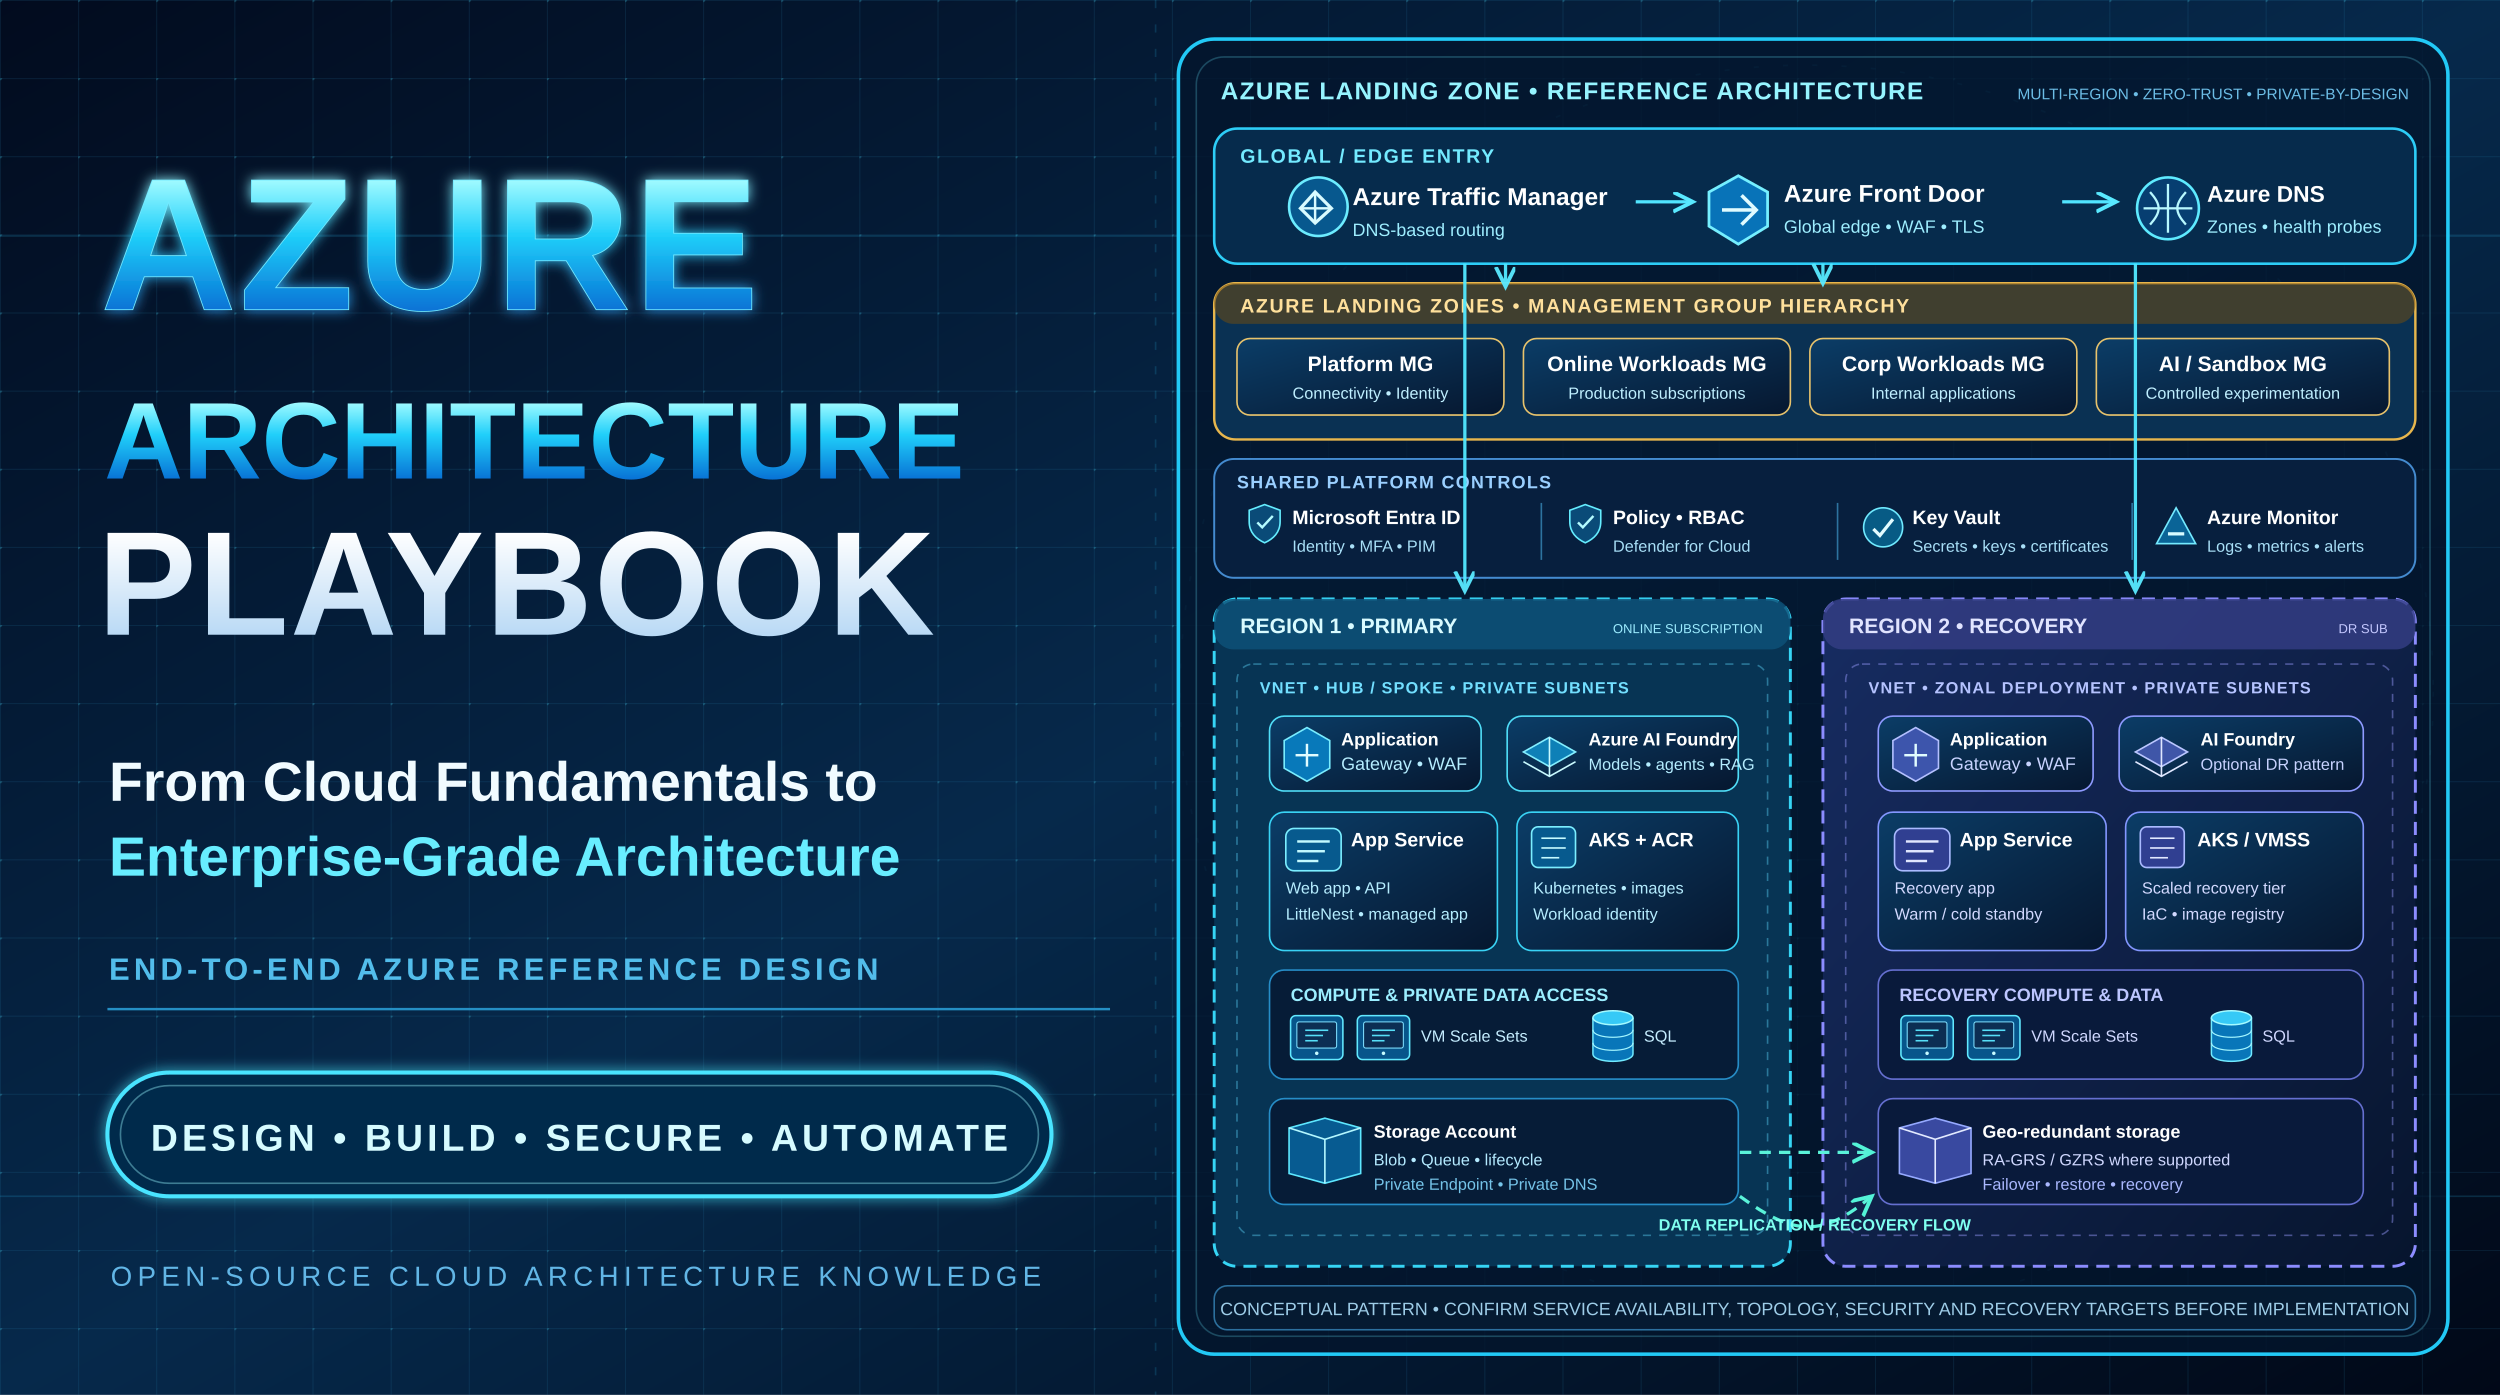
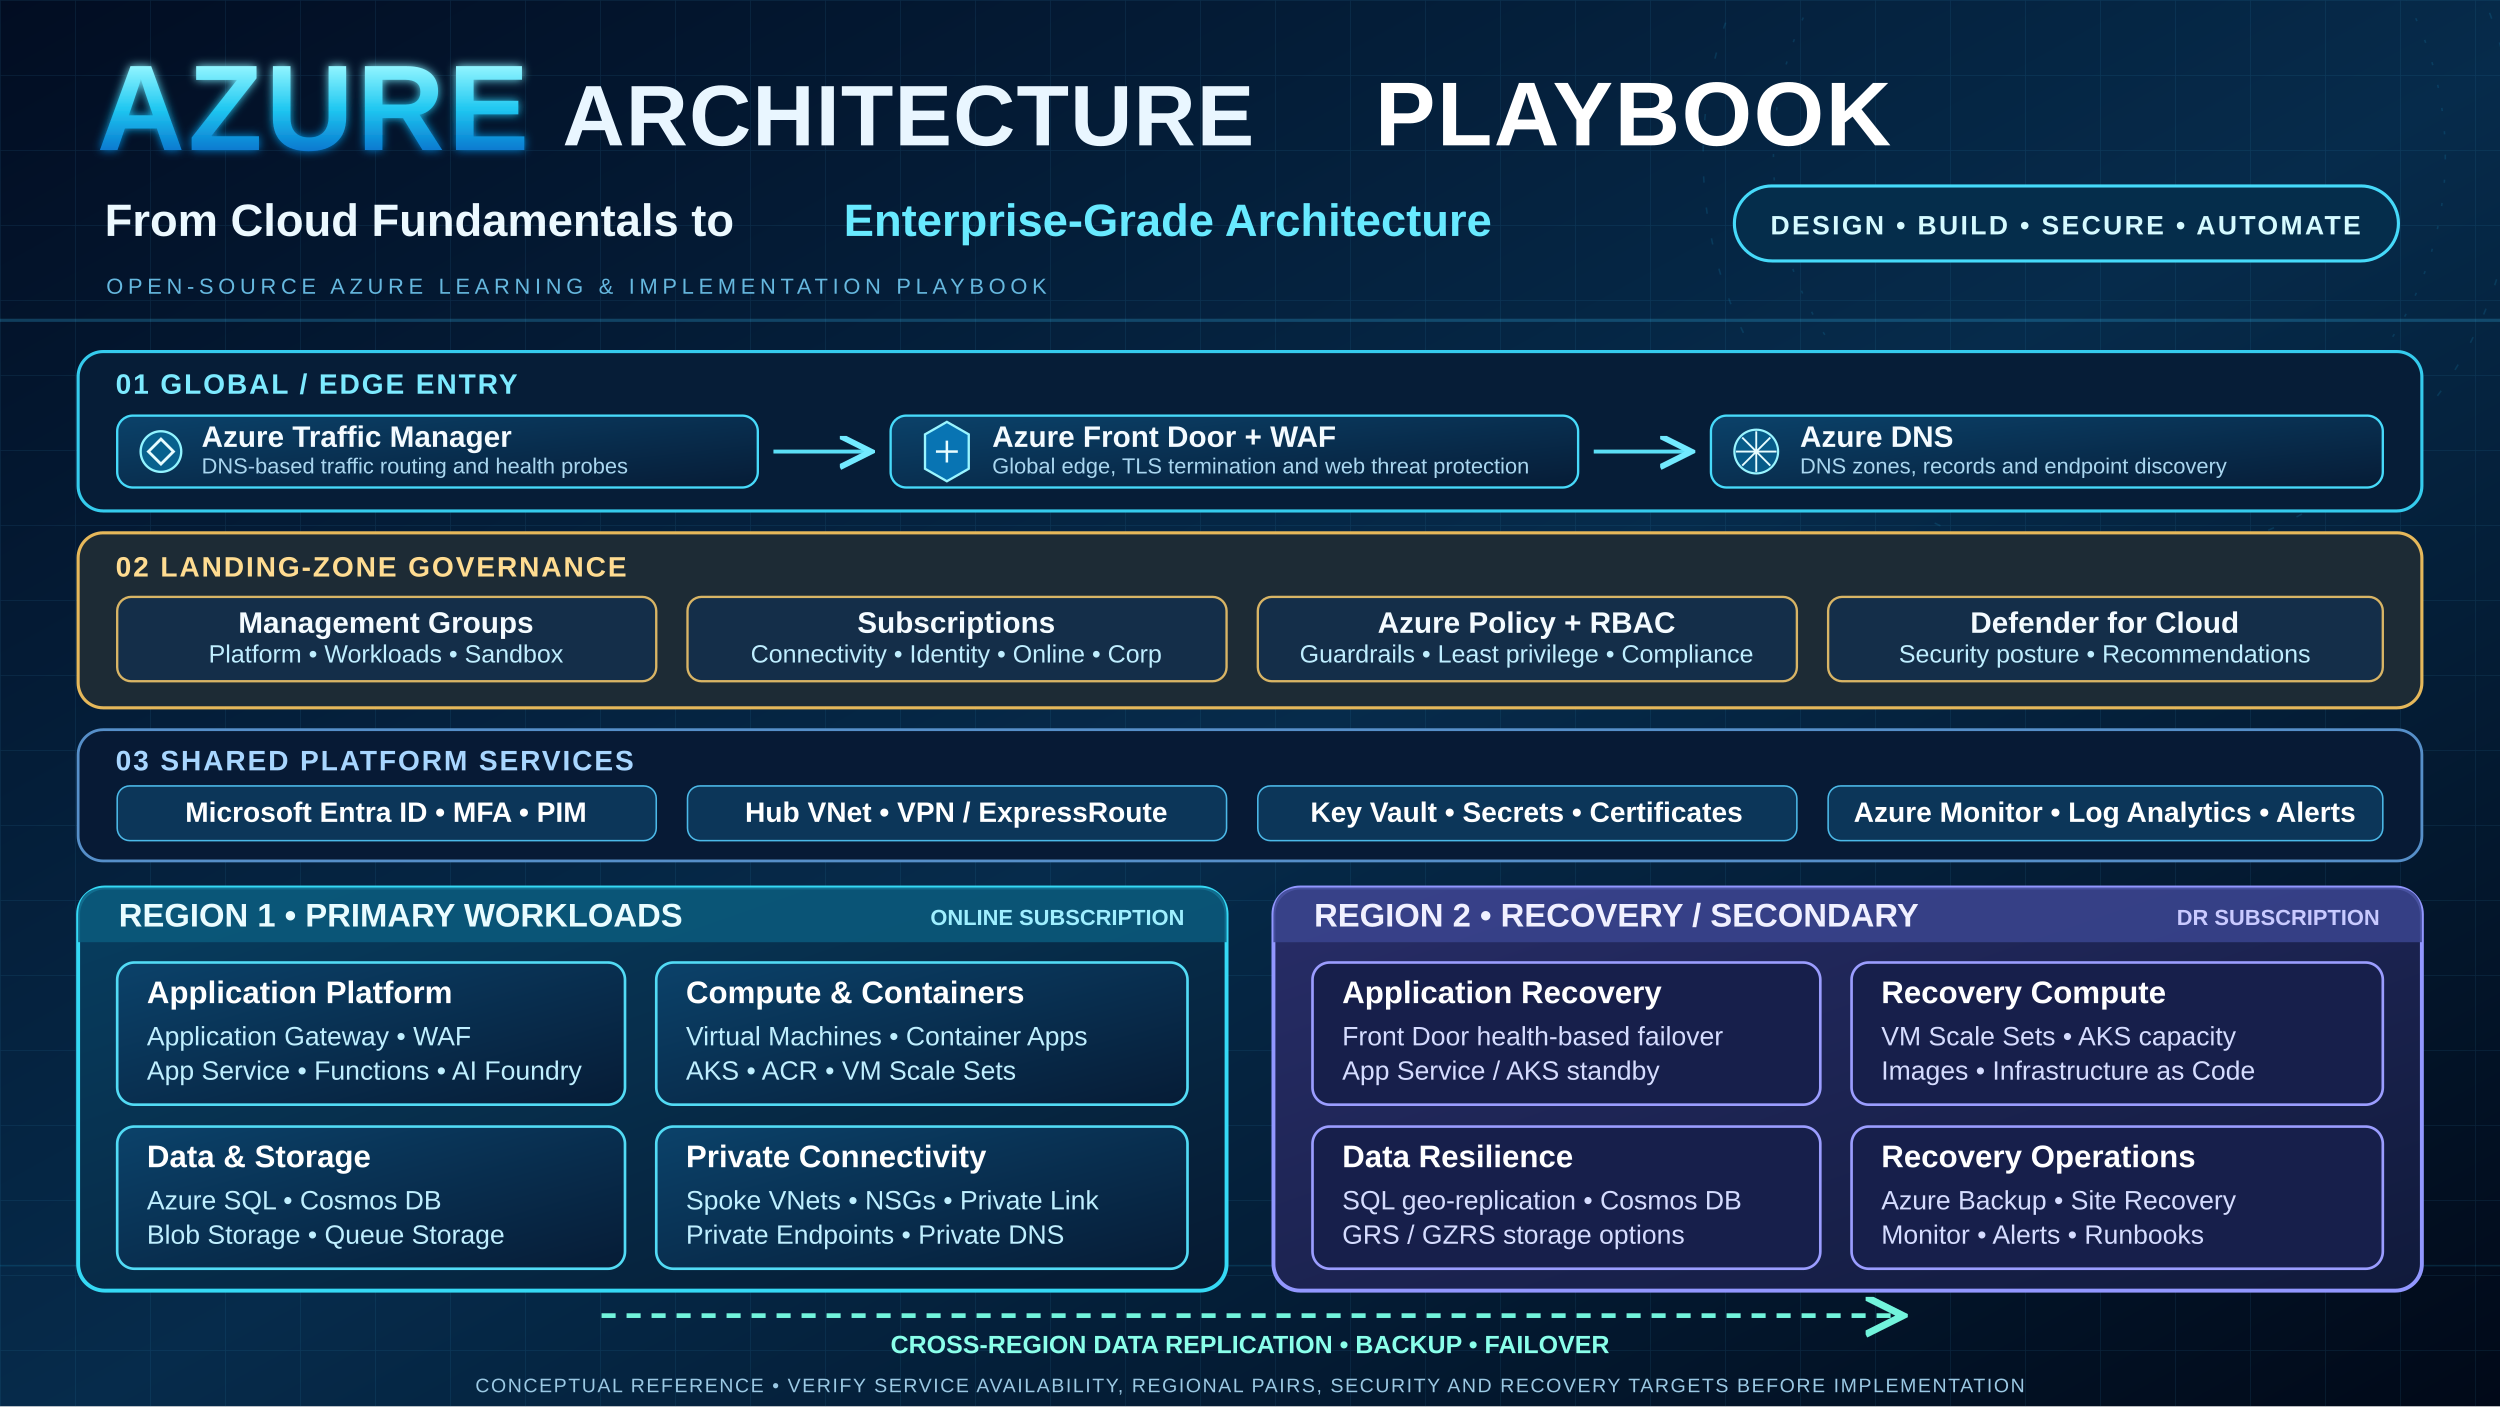
- <svg xmlns="http://www.w3.org/2000/svg" width="1536" height="857" viewBox="0 0 1536 857" role="img" aria-labelledby="title desc">
+ <svg xmlns="http://www.w3.org/2000/svg" width="1600" height="900" viewBox="0 0 1600 900" role="img" aria-labelledby="title desc">
  <defs>
    <linearGradient id="bg" x1="0" y1="0" x2="1" y2="1">
-       <stop stop-color="#020b1e" />
-       <stop offset=".5" stop-color="#06294b" />
-       <stop offset="1" stop-color="#010817" />
+       <stop offset="0" stop-color="#020d22" />
+       <stop offset=".52" stop-color="#062b4b" />
+       <stop offset="1" stop-color="#010918" />
    </linearGradient>
-     <linearGradient id="cyan" x1="0" y1="0" x2="0" y2="1">
-       <stop stop-color="#9ffaff" />
-       <stop offset=".42" stop-color="#20cffa" />
-       <stop offset="1" stop-color="#0872d5" />
+     <linearGradient id="blue" x1="0" y1="0" x2="0" y2="1">
+       <stop offset="0" stop-color="#91f5ff" />
+       <stop offset=".5" stop-color="#21c8f1" />
+       <stop offset="1" stop-color="#0878cf" />
    </linearGradient>
-     <linearGradient id="white" x1="0" y1="0" x2="0" y2="1">
-       <stop stop-color="#fff" />
-       <stop offset="1" stop-color="#b9d9f5" />
+     <linearGradient id="card" x1="0" y1="0" x2="1" y2="1">
+       <stop offset="0" stop-color="#0b426a" />
+       <stop offset="1" stop-color="#061c36" />
    </linearGradient>
-     <linearGradient id="panel" x1="0" y1="0" x2="1" y2="1">
-       <stop stop-color="#0b3d67" />
-       <stop offset="1" stop-color="#06172f" />
+     <linearGradient id="primary" x1="0" y1="0" x2="1" y2="1">
+       <stop offset="0" stop-color="#073e60" />
+       <stop offset="1" stop-color="#061a32" />
    </linearGradient>
-     <linearGradient id="region2" x1="0" y1="0" x2="1" y2="1">
-       <stop stop-color="#172c62" />
-       <stop offset="1" stop-color="#07152e" />
+     <linearGradient id="recovery" x1="0" y1="0" x2="1" y2="1">
+       <stop offset="0" stop-color="#282d68" />
+       <stop offset="1" stop-color="#101a3b" />
    </linearGradient>
-     <filter id="glow" x="-40%" y="-40%" width="180%" height="180%">
-       <feGaussianBlur stdDeviation="4" result="b" />
+     <pattern id="grid" width="48" height="48" patternUnits="userSpaceOnUse">
+       <path d="M48 0H0V48" fill="none" stroke="#3b9ac7" stroke-opacity=".14" stroke-width="1" />
+     </pattern>
+     <filter id="softGlow" x="-20%" y="-20%" width="140%" height="140%">
+       <feGaussianBlur stdDeviation="3" result="blur" />
      <feMerge>
-         <feMergeNode in="b" />
+         <feMergeNode in="blur" />
        <feMergeNode in="SourceGraphic" />
      </feMerge>
    </filter>
-     <pattern id="grid" width="48" height="48" patternUnits="userSpaceOnUse">
-       <path d="M48 0H0V48" fill="none" stroke="#2d91c5" stroke-opacity=".16" />
-       <circle r="1.4" fill="#50dff8" fill-opacity=".22" />
-     </pattern>
-     <marker id="arr" markerWidth="8" markerHeight="8" refX="6" refY="3" orient="auto">
-       <path d="M0 0L6 3L0 6" fill="none" stroke="#59e9ff" stroke-width="1.2" />
+     <marker id="arrowCyan" markerWidth="9" markerHeight="9" refX="7" refY="4" orient="auto">
+       <path d="M0 0L8 4L0 8" fill="none" stroke="#72eaff" stroke-width="1.5" />
    </marker>
-     <marker id="arr2" markerWidth="8" markerHeight="8" refX="6" refY="3" orient="auto">
-       <path d="M0 0L6 3L0 6" fill="none" stroke="#53f3d7" stroke-width="1.2" />
+     <marker id="arrowMint" markerWidth="9" markerHeight="9" refX="7" refY="4" orient="auto">
+       <path d="M0 0L8 4L0 8" fill="none" stroke="#72f4dc" stroke-width="1.5" />
    </marker>
-     <symbol id="db" viewBox="0 0 52 58">
-       <path d="M6 10V46C6 56 46 56 46 46V10" fill="#0876b9" stroke="#70eaff" stroke-width="1.5" />
-       <path d="M6 22C6 32 46 32 46 22M6 35C6 45 46 45 46 35" fill="none" stroke="#a2f5ff" stroke-width="1.2" />
-       <ellipse cx="26" cy="10" rx="20" ry="7" fill="#36c9f6" stroke="#a4faff" stroke-width="1.5" />
-     </symbol>
-     <symbol id="vm" viewBox="0 0 56 48">
-       <rect x="3" y="3" width="50" height="42" rx="5" fill="#07558b" stroke="#62e9ff" stroke-width="1.5" />
-       <rect x="9" y="9" width="38" height="25" rx="2" fill="#0c2e53" stroke="#7edfff" />
-       <path d="M17 17H39M17 22H34M17 27H29" stroke="#56dff8" stroke-width="1.5" />
-       <circle cx="28" cy="39" r="1.7" fill="#c5fbff" />
-     </symbol>
-     <symbol id="shield" viewBox="0 0 48 52">
-       <path d="M24 3L43 10V24C43 37 35 45 24 50C13 45 5 37 5 24V10Z" fill="#0a4b78" stroke="#65edff" stroke-width="2" />
-       <path d="M15 25L21 31L34 17" fill="none" stroke="#b4fbff" stroke-width="3" />
-     </symbol>
+     <style>
+     text{font-family:Arial,Helvetica,sans-serif}
+     .section{font-size:18px;font-weight:800;letter-spacing:1.2px}
+     .tileTitle{font-size:19px;font-weight:700;fill:#f4fbff}
+     .tileSub{font-size:16px;fill:#bfeeff}
+     .small{font-size:14px;fill:#a9d6ef}
+     .flow{fill:none;stroke:#5bdef5;stroke-width:2.5;marker-end:url(#arrowCyan)}
+   </style>
  </defs>
-   <rect width="1536" height="857" fill="url(#bg)" />
-   <rect width="1536" height="857" fill="url(#grid)" />
-   <g fill="none" stroke="#27b9e9" opacity=".18">
-     <path d="M0 145H1536M0 735H1536" />
-     <circle cx="1110" cy="425" r="385" stroke-dasharray="3 15" />
-     <circle cx="1110" cy="425" r="330" stroke-dasharray="2 19" />
-     <path d="M710 0V857" stroke-dasharray="5 10" />
+   <rect width="1600" height="900" fill="url(#bg)" />
+   <rect width="1600" height="900" fill="url(#grid)" />
+   <path d="M0 205H1600" stroke="#39b7e8" stroke-opacity=".26" stroke-width="2" />
+   <g opacity=".16" fill="none" stroke="#1ca9df">
+     <circle cx="1350" cy="100" r="260" stroke-dasharray="4 16" />
+     <circle cx="1350" cy="100" r="215" stroke-dasharray="2 13" />
+     <path d="M0 810H1600" />
  </g>
-   <g font-family="Arial,Helvetica,sans-serif">
-     <text x="62" y="190" font-size="115" font-weight="900" letter-spacing="2" fill="url(#cyan)" stroke="#72eaff" stroke-width="1" paint-order="stroke" filter="url(#glow)">AZURE</text>
-     <text x="64" y="294" font-size="67" font-weight="900" fill="url(#cyan)">ARCHITECTURE</text>
-     <text x="60" y="390" font-size="91" font-weight="900" letter-spacing="1" fill="url(#white)">PLAYBOOK</text>
-     <path d="M65 420H685" stroke="#2ad9ff" stroke-width="3" filter="url(#glow)" />
-     <text x="67" y="492" font-size="34" font-weight="700" fill="#f1fbff">From Cloud Fundamentals to</text>
-     <text x="67" y="538" font-size="34" font-weight="700" fill="#68edff">Enterprise-Grade Architecture</text>
-     <text x="67" y="602" font-size="19" font-weight="700" letter-spacing="2.6" fill="#52bdeb">END-TO-END AZURE REFERENCE DESIGN</text>
-     <path d="M66 620H682" stroke="#258fc4" stroke-width="1.5" />
-     <rect x="66" y="659" width="580" height="76" rx="38" fill="#062b4b" stroke="#48e4ff" stroke-width="2.5" filter="url(#glow)" />
-     <rect x="74" y="667" width="564" height="60" rx="30" fill="none" stroke="#9af8ff" stroke-opacity=".4" />
-     <text x="356" y="707" text-anchor="middle" font-size="23" font-weight="800" letter-spacing="2.5" fill="#d6fbff">DESIGN  •  BUILD  •  SECURE  •  AUTOMATE</text>
-     <text x="68" y="790" font-size="17" letter-spacing="3.3" fill="#62b6e6">OPEN-SOURCE CLOUD ARCHITECTURE KNOWLEDGE</text>
+   <g>
+     <text x="62" y="96" font-size="78" font-weight="900" letter-spacing="2" fill="url(#blue)" filter="url(#softGlow)">AZURE</text>
+     <text x="360" y="93" font-size="55" font-weight="900" letter-spacing=".8" fill="#e9f6ff">ARCHITECTURE</text>
+     <text x="880" y="93" font-size="58" font-weight="900" letter-spacing="1" fill="#ffffff">PLAYBOOK</text>
+     <text x="67" y="151" font-size="29" font-weight="700" fill="#ecf9ff">From Cloud Fundamentals to</text>
+     <text x="540" y="151" font-size="29" font-weight="700" fill="#68eaff">Enterprise-Grade Architecture</text>
+     <rect x="1110" y="119" width="425" height="48" rx="24" fill="#052d4b" stroke="#46dafa" stroke-width="2" />
+     <text x="1322" y="150" text-anchor="middle" font-size="17" font-weight="800" letter-spacing="1.5" fill="#d5faff">DESIGN  •  BUILD  •  SECURE  •  AUTOMATE</text>
+     <text x="68" y="188" font-size="14" letter-spacing="3" fill="#66b8df">OPEN-SOURCE AZURE LEARNING &amp; IMPLEMENTATION PLAYBOOK</text>
  </g>
-   <g font-family="Arial,Helvetica,sans-serif">
-     <rect x="724" y="24" width="780" height="808" rx="22" fill="#03152c" fill-opacity=".78" stroke="#22c9f6" stroke-width="2.2" />
-     <rect x="735" y="35" width="758" height="786" rx="17" fill="none" stroke="#68eaff" stroke-opacity=".24" />
-     <text x="750" y="61" font-size="15" font-weight="800" letter-spacing=".8" fill="#96f4ff">AZURE LANDING ZONE • REFERENCE ARCHITECTURE</text>
-     <text x="1480" y="61" text-anchor="end" font-size="9.5" fill="#6cbde6">MULTI-REGION • ZERO-TRUST • PRIVATE-BY-DESIGN</text>
-     <rect x="746" y="79" width="738" height="83" rx="14" fill="#062b4c" stroke="#2dcdf7" stroke-width="1.6" />
-     <text x="762" y="100" font-size="12" font-weight="800" letter-spacing="1" fill="#73eaff">GLOBAL / EDGE ENTRY</text>
-     <g transform="translate(785 108)">
-       <circle cx="25" cy="19" r="18" fill="#07588e" stroke="#6cecff" stroke-width="1.6" />
-       <path d="M14 20L23 10L33 20L23 29Z" fill="none" stroke="#d8fbff" stroke-width="2" />
-       <path d="M23 10V29M14 20H33" stroke="#d8fbff" stroke-width="1.5" />
-     </g>
-     <text x="831" y="126" font-size="15" font-weight="700" fill="#fff">Azure Traffic Manager</text>
-     <text x="831" y="145" font-size="11" fill="#9eeeff">DNS-based routing</text>
-     <path d="M1005 124H1040" stroke="#51e5ff" stroke-width="2" marker-end="url(#arr)" />
-     <g transform="translate(1050 105)">
-       <path d="M18 3L36 13V34L18 45L0 34V13Z" fill="#0873b8" stroke="#75efff" stroke-width="1.7" />
-       <path d="M8 24H28M20 15L29 24L20 33" fill="none" stroke="#e0fbff" stroke-width="2.2" />
-     </g>
-     <text x="1096" y="124" font-size="15" font-weight="700" fill="#fff">Azure Front Door</text>
-     <text x="1096" y="143" font-size="11" fill="#9eeeff">Global edge • WAF • TLS</text>
-     <path d="M1267 124H1300" stroke="#51e5ff" stroke-width="2" marker-end="url(#arr)" />
-     <g transform="translate(1310 108)">
-       <circle cx="22" cy="20" r="19" fill="#073e71" stroke="#5eeaff" stroke-width="1.6" />
-       <path d="M22 5V35M7 20H37M11 10C18 18 18 22 11 30M33 10C26 18 26 22 33 30" fill="none" stroke="#b8f8ff" stroke-width="1.4" />
-     </g>
-     <text x="1356" y="124" font-size="14" font-weight="700" fill="#fff">Azure DNS</text>
-     <text x="1356" y="143" font-size="11" fill="#9eeeff">Zones • health probes</text>
-     <rect x="746" y="174" width="738" height="96" rx="13" fill="#0a3153" stroke="#e7b64d" stroke-width="1.5" />
-     <rect x="746" y="174" width="738" height="25" rx="12" fill="#6b4b12" opacity=".55" />
-     <text x="762" y="192" font-size="12" font-weight="800" letter-spacing="1" fill="#ffe09b">AZURE LANDING ZONES • MANAGEMENT GROUP HIERARCHY</text>
-     <g>
-       <rect x="760" y="208" width="164" height="47" rx="8" fill="url(#panel)" stroke="#e8c36c" />
-       <text x="842" y="228" text-anchor="middle" font-size="13" font-weight="700" fill="#fff">Platform MG</text>
-       <text x="842" y="245" text-anchor="middle" font-size="10" fill="#bfefff">Connectivity • Identity</text>
-       <rect x="936" y="208" width="164" height="47" rx="8" fill="url(#panel)" stroke="#e8c36c" />
-       <text x="1018" y="228" text-anchor="middle" font-size="13" font-weight="700" fill="#fff">Online Workloads MG</text>
-       <text x="1018" y="245" text-anchor="middle" font-size="10" fill="#bfefff">Production subscriptions</text>
-       <rect x="1112" y="208" width="164" height="47" rx="8" fill="url(#panel)" stroke="#e8c36c" />
-       <text x="1194" y="228" text-anchor="middle" font-size="13" font-weight="700" fill="#fff">Corp Workloads MG</text>
-       <text x="1194" y="245" text-anchor="middle" font-size="10" fill="#bfefff">Internal applications</text>
-       <rect x="1288" y="208" width="180" height="47" rx="8" fill="url(#panel)" stroke="#e8c36c" />
-       <text x="1378" y="228" text-anchor="middle" font-size="13" font-weight="700" fill="#fff">AI / Sandbox MG</text>
-       <text x="1378" y="245" text-anchor="middle" font-size="10" fill="#bfefff">Controlled experimentation</text>
-     </g>
-     <rect x="746" y="282" width="738" height="73" rx="12" fill="#071f3e" stroke="#448bd0" stroke-width="1.2" />
-     <text x="760" y="300" font-size="11" font-weight="800" letter-spacing=".8" fill="#9acfff">SHARED PLATFORM CONTROLS</text>
-     <use href="#shield" x="765" y="307" width="24" height="29" />
-     <text x="794" y="322" font-size="12" font-weight="700" fill="#fff">Microsoft Entra ID</text>
-     <text x="794" y="339" font-size="10" fill="#a8dff7">Identity • MFA • PIM</text>
-     <path d="M947 309V344M1129 309V344M1310 309V344" stroke="#2d739f" />
-     <g transform="translate(962 307)">
-       <use href="#shield" width="24" height="29" />
-     </g>
-     <text x="991" y="322" font-size="12" font-weight="700" fill="#fff">Policy • RBAC</text>
-     <text x="991" y="339" font-size="10" fill="#a8dff7">Defender for Cloud</text>
-     <g transform="translate(1144 311)">
-       <circle cx="13" cy="13" r="12" fill="#075b85" stroke="#70eaff" />
-       <path d="M7 14L11 18L19 8" fill="none" stroke="#e2fcff" stroke-width="2" />
-     </g>
-     <text x="1175" y="322" font-size="12" font-weight="700" fill="#fff">Key Vault</text>
-     <text x="1175" y="339" font-size="10" fill="#a8dff7">Secrets • keys • certificates</text>
-     <g transform="translate(1325 312)">
-       <path d="M0 22L12 0L24 22Z" fill="#0a6497" stroke="#74eaff" />
-       <path d="M7 16H17" stroke="#d7fbff" stroke-width="2" />
-     </g>
-     <text x="1356" y="322" font-size="12" font-weight="700" fill="#fff">Azure Monitor</text>
-     <text x="1356" y="339" font-size="10" fill="#a8dff7">Logs • metrics • alerts</text>
-     <rect x="746" y="368" width="354" height="410" rx="14" fill="#073454" stroke="#36d5f5" stroke-width="1.8" stroke-dasharray="8 5" />
-     <rect x="746" y="368" width="354" height="31" rx="12" fill="#0d5279" opacity=".82" />
-     <text x="762" y="389" font-size="13" font-weight="800" fill="#d9fbff">REGION 1 • PRIMARY</text>
-     <text x="1083" y="389" text-anchor="end" font-size="8" fill="#9cecff">ONLINE SUBSCRIPTION</text>
-     <rect x="760" y="408" width="326" height="351" rx="10" fill="none" stroke="#55c9ef" stroke-opacity=".45" stroke-dasharray="5 5" />
-     <text x="774" y="426" font-size="10" font-weight="700" letter-spacing=".7" fill="#72dfff">VNET • HUB / SPOKE • PRIVATE SUBNETS</text>
-     <rect x="780" y="440" width="130" height="46" rx="9" fill="url(#panel)" stroke="#50def8" />
-     <g transform="translate(789 447)">
-       <path d="M14 0L28 8V25L14 33L0 25V8Z" fill="#0879ba" stroke="#79edff" />
-       <path d="M7 17H21M14 10V24" stroke="#e1fcff" stroke-width="1.5" />
-     </g>
-     <text x="824" y="458" font-size="11" font-weight="700" fill="#fff">Application</text>
-     <text x="824" y="473" font-size="11" fill="#b5edff">Gateway • WAF</text>
-     <rect x="926" y="440" width="142" height="46" rx="9" fill="url(#panel)" stroke="#50def8" />
-     <g transform="translate(936 450)">
-       <path d="M0 12L16 3L32 12L16 21Z" fill="#0e80b7" stroke="#83eeff" />
-       <path d="M0 18L16 27L32 18M16 3V27" fill="none" stroke="#c9faff" />
-     </g>
-     <text x="976" y="458" font-size="11" font-weight="700" fill="#fff">Azure AI Foundry</text>
-     <text x="976" y="473" font-size="10" fill="#b5edff">Models • agents • RAG</text>
-     <rect x="780" y="499" width="140" height="85" rx="9" fill="url(#panel)" stroke="#39d3f5" />
-     <g transform="translate(790 509)">
-       <rect width="34" height="26" rx="5" fill="#075a8e" stroke="#7beeff" />
-       <path d="M7 8H27M7 14H24M7 20H20" stroke="#c4faff" stroke-width="1.5" />
-     </g>
-     <text x="830" y="520" font-size="12" font-weight="700" fill="#fff">App Service</text>
-     <text x="790" y="549" font-size="10" fill="#b5edff">Web app • API</text>
-     <text x="790" y="565" font-size="10" fill="#b5edff">LittleNest • managed app</text>
-     <rect x="932" y="499" width="136" height="85" rx="9" fill="url(#panel)" stroke="#39d3f5" />
-     <g transform="translate(941 508)">
-       <rect width="27" height="25" rx="4" fill="#075a8e" stroke="#7beeff" />
-       <path d="M6 7H21M6 13H21M6 19H17" stroke="#c4faff" />
-     </g>
-     <text x="976" y="520" font-size="12" font-weight="700" fill="#fff">AKS + ACR</text>
-     <text x="942" y="549" font-size="10" fill="#b5edff">Kubernetes • images</text>
-     <text x="942" y="565" font-size="10" fill="#b5edff">Workload identity</text>
-     <rect x="780" y="596" width="288" height="67" rx="9" fill="#061c37" stroke="#268dc7" />
-     <text x="793" y="615" font-size="11" font-weight="700" fill="#9beeff">COMPUTE &amp; PRIVATE DATA ACCESS</text>
-     <use href="#vm" x="791" y="622" width="36" height="31" />
-     <use href="#vm" x="832" y="622" width="36" height="31" />
-     <text x="873" y="640" font-size="10" fill="#c5edff">VM Scale Sets</text>
-     <use href="#db" x="975" y="619" width="32" height="36" />
-     <text x="1010" y="640" font-size="10" fill="#c5edff">SQL</text>
-     <rect x="780" y="675" width="288" height="65" rx="9" fill="#061c37" stroke="#268dc7" />
-     <g transform="translate(792 687)">
-       <path d="M0 6L22 0L44 6V34L22 40L0 34Z" fill="#075b91" stroke="#5de7ff" />
-       <path d="M0 6L22 13L44 6M22 13V40" fill="none" stroke="#b3f7ff" />
-     </g>
-     <text x="844" y="699" font-size="11" font-weight="700" fill="#fff">Storage Account</text>
-     <text x="844" y="716" font-size="10" fill="#b4eaff">Blob • Queue • lifecycle</text>
-     <text x="844" y="731" font-size="10" fill="#75c4e9">Private Endpoint • Private DNS</text>
-     <rect x="1120" y="368" width="364" height="410" rx="14" fill="url(#region2)" stroke="#8c8cff" stroke-width="1.8" stroke-dasharray="8 5" />
-     <rect x="1120" y="368" width="364" height="31" rx="12" fill="#333d84" opacity=".82" />
-     <text x="1136" y="389" font-size="13" font-weight="800" fill="#e1e4ff">REGION 2 • RECOVERY</text>
-     <text x="1467" y="389" text-anchor="end" font-size="8" fill="#c4c8ff">DR SUB</text>
-     <rect x="1134" y="408" width="336" height="351" rx="10" fill="none" stroke="#9a9bff" stroke-opacity=".45" stroke-dasharray="5 5" />
-     <text x="1148" y="426" font-size="10" font-weight="700" letter-spacing=".7" fill="#b5c3ff">VNET • ZONAL DEPLOYMENT • PRIVATE SUBNETS</text>
-     <rect x="1154" y="440" width="132" height="46" rx="9" fill="url(#panel)" stroke="#8f9aff" />
-     <g transform="translate(1163 447)">
-       <path d="M14 0L28 8V25L14 33L0 25V8Z" fill="#3d55ac" stroke="#b4c0ff" />
-       <path d="M7 17H21M14 10V24" stroke="#e1fcff" stroke-width="1.5" />
-     </g>
-     <text x="1198" y="458" font-size="11" font-weight="700" fill="#fff">Application</text>
-     <text x="1198" y="473" font-size="11" fill="#c8d3ff">Gateway • WAF</text>
-     <rect x="1302" y="440" width="150" height="46" rx="9" fill="url(#panel)" stroke="#8f9aff" />
-     <g transform="translate(1312 450)">
-       <path d="M0 12L16 3L32 12L16 21Z" fill="#3f56a8" stroke="#bac6ff" />
-       <path d="M0 18L16 27L32 18M16 3V27" fill="none" stroke="#e0e7ff" />
-     </g>
-     <text x="1352" y="458" font-size="11" font-weight="700" fill="#fff">AI Foundry</text>
-     <text x="1352" y="473" font-size="10" fill="#c8d3ff">Optional DR pattern</text>
-     <rect x="1154" y="499" width="140" height="85" rx="9" fill="url(#panel)" stroke="#8396ff" />
-     <g transform="translate(1164 509)">
-       <rect width="34" height="26" rx="5" fill="#303f91" stroke="#aabaff" />
-       <path d="M7 8H27M7 14H24M7 20H20" stroke="#e1e7ff" stroke-width="1.5" />
-     </g>
-     <text x="1204" y="520" font-size="12" font-weight="700" fill="#fff">App Service</text>
-     <text x="1164" y="549" font-size="10" fill="#d2d9ff">Recovery app</text>
-     <text x="1164" y="565" font-size="10" fill="#d2d9ff">Warm / cold standby</text>
-     <rect x="1306" y="499" width="146" height="85" rx="9" fill="url(#panel)" stroke="#8396ff" />
-     <g transform="translate(1315 508)">
-       <rect width="27" height="25" rx="4" fill="#303f91" stroke="#aabaff" />
-       <path d="M6 7H21M6 13H21M6 19H17" stroke="#e1e7ff" />
-     </g>
-     <text x="1350" y="520" font-size="12" font-weight="700" fill="#fff">AKS / VMSS</text>
-     <text x="1316" y="549" font-size="10" fill="#d2d9ff">Scaled recovery tier</text>
-     <text x="1316" y="565" font-size="10" fill="#d2d9ff">IaC • image registry</text>
-     <rect x="1154" y="596" width="298" height="67" rx="9" fill="#091a3b" stroke="#656fd0" />
-     <text x="1167" y="615" font-size="11" font-weight="700" fill="#bdc6ff">RECOVERY COMPUTE &amp; DATA</text>
-     <use href="#vm" x="1166" y="622" width="36" height="31" />
-     <use href="#vm" x="1207" y="622" width="36" height="31" />
-     <text x="1248" y="640" font-size="10" fill="#d0d8ff">VM Scale Sets</text>
-     <use href="#db" x="1355" y="619" width="32" height="36" />
-     <text x="1390" y="640" font-size="10" fill="#d0d8ff">SQL</text>
-     <rect x="1154" y="675" width="298" height="65" rx="9" fill="#091a3b" stroke="#656fd0" />
-     <g transform="translate(1167 687)">
-       <path d="M0 6L22 0L44 6V34L22 40L0 34Z" fill="#3949a0" stroke="#95a9ff" />
-       <path d="M0 6L22 13L44 6M22 13V40" fill="none" stroke="#e3eaff" />
-     </g>
-     <text x="1218" y="699" font-size="11" font-weight="700" fill="#fff">Geo-redundant storage</text>
-     <text x="1218" y="716" font-size="10" fill="#d0d8ff">RA-GRS / GZRS where supported</text>
-     <text x="1218" y="731" font-size="10" fill="#aab8ff">Failover • restore • recovery</text>
-     <g fill="none" stroke="#52e8ff" stroke-width="2" opacity=".95" marker-end="url(#arr)">
-       <path d="M925 162V176" />
-       <path d="M1120 162V174" />
-       <path d="M900 162V363" />
-       <path d="M1312 162V363" />
-     </g>
-     <g fill="none" stroke="#5af3d9" stroke-width="2" stroke-dasharray="7 5" marker-end="url(#arr2)">
-       <path d="M1069 708C1100 708 1110 708 1150 708" />
-       <path d="M1069 735C1103 760 1120 760 1150 735" />
-     </g>
-     <text x="1115" y="756" text-anchor="middle" font-size="10" font-weight="700" fill="#7ffff0">DATA REPLICATION / RECOVERY FLOW</text>
-     <rect x="746" y="790" width="738" height="27" rx="8" fill="#051a31" stroke="#2c709e" />
-     <text x="1115" y="808" text-anchor="middle" font-size="11" fill="#9ecde8">CONCEPTUAL PATTERN • CONFIRM SERVICE AVAILABILITY, TOPOLOGY, SECURITY AND RECOVERY TARGETS BEFORE IMPLEMENTATION</text>
+   <g>
+     <rect x="50" y="225" width="1500" height="102" rx="16" fill="#061d37" stroke="#35cbed" stroke-width="2" />
+     <text x="74" y="252" class="section" fill="#7deaff">01  GLOBAL / EDGE ENTRY</text>
+     <rect x="75" y="266" width="410" height="46" rx="10" fill="url(#card)" stroke="#47dafa" stroke-width="1.5" />
+     <circle cx="103" cy="289" r="13" fill="#08618e" stroke="#92f4ff" stroke-width="1.5" />
+     <path d="M95 289L103 281L111 289L103 297Z" fill="none" stroke="#e7fdff" stroke-width="1.8" />
+     <text x="129" y="286" class="tileTitle">Azure Traffic Manager</text>
+     <text x="129" y="303" class="small">DNS-based traffic routing and health probes</text>
+     <path d="M495 289H555" class="flow" />
+     <rect x="570" y="266" width="440" height="46" rx="10" fill="url(#card)" stroke="#47dafa" stroke-width="1.5" />
+     <path d="M592 278L606 270L620 278V300L606 308L592 300Z" fill="#0874b3" stroke="#9af5ff" stroke-width="1.5" />
+     <path d="M599 289H613M606 282V296" stroke="#e8fdff" stroke-width="1.6" />
+     <text x="635" y="286" class="tileTitle">Azure Front Door + WAF</text>
+     <text x="635" y="303" class="small">Global edge, TLS termination and web threat protection</text>
+     <path d="M1020 289H1080" class="flow" />
+     <rect x="1095" y="266" width="430" height="46" rx="10" fill="url(#card)" stroke="#47dafa" stroke-width="1.5" />
+     <circle cx="1124" cy="289" r="14" fill="#075b89" stroke="#9af5ff" stroke-width="1.4" />
+     <path d="M1124 276V302M1111 289H1137M1115 280L1133 298M1133 280L1115 298" stroke="#e7fdff" stroke-width="1.2" />
+     <text x="1152" y="286" class="tileTitle">Azure DNS</text>
+     <text x="1152" y="303" class="small">DNS zones, records and endpoint discovery</text>
  </g>
+   <g>
+     <rect x="50" y="341" width="1500" height="112" rx="16" fill="#1d2b35" stroke="#e6b85a" stroke-width="2" />
+     <text x="74" y="369" class="section" fill="#ffdc91">02  LANDING-ZONE GOVERNANCE</text>
+     <rect x="75" y="382" width="345" height="54" rx="9" fill="#142e49" stroke="#d9b565" stroke-width="1.5" />
+     <text x="247" y="405" text-anchor="middle" class="tileTitle">Management Groups</text>
+     <text x="247" y="424" text-anchor="middle" class="tileSub">Platform • Workloads • Sandbox</text>
+     <rect x="440" y="382" width="345" height="54" rx="9" fill="#142e49" stroke="#d9b565" stroke-width="1.5" />
+     <text x="612" y="405" text-anchor="middle" class="tileTitle">Subscriptions</text>
+     <text x="612" y="424" text-anchor="middle" class="tileSub">Connectivity • Identity • Online • Corp</text>
+     <rect x="805" y="382" width="345" height="54" rx="9" fill="#142e49" stroke="#d9b565" stroke-width="1.5" />
+     <text x="977" y="405" text-anchor="middle" class="tileTitle">Azure Policy + RBAC</text>
+     <text x="977" y="424" text-anchor="middle" class="tileSub">Guardrails • Least privilege • Compliance</text>
+     <rect x="1170" y="382" width="355" height="54" rx="9" fill="#142e49" stroke="#d9b565" stroke-width="1.5" />
+     <text x="1347" y="405" text-anchor="middle" class="tileTitle">Defender for Cloud</text>
+     <text x="1347" y="424" text-anchor="middle" class="tileSub">Security posture • Recommendations</text>
+   </g>
+   <g>
+     <rect x="50" y="467" width="1500" height="84" rx="16" fill="#071a35" stroke="#568fc9" stroke-width="1.8" />
+     <text x="74" y="493" class="section" fill="#a8d6ff">03  SHARED PLATFORM SERVICES</text>
+     <rect x="75" y="503" width="345" height="35" rx="8" fill="#0c3659" stroke="#4cb9e8" />
+     <text x="247" y="526" text-anchor="middle" font-size="18" font-weight="700" fill="#fff">Microsoft Entra ID • MFA • PIM</text>
+     <rect x="440" y="503" width="345" height="35" rx="8" fill="#0c3659" stroke="#4cb9e8" />
+     <text x="612" y="526" text-anchor="middle" font-size="18" font-weight="700" fill="#fff">Hub VNet • VPN / ExpressRoute</text>
+     <rect x="805" y="503" width="345" height="35" rx="8" fill="#0c3659" stroke="#4cb9e8" />
+     <text x="977" y="526" text-anchor="middle" font-size="18" font-weight="700" fill="#fff">Key Vault • Secrets • Certificates</text>
+     <rect x="1170" y="503" width="355" height="35" rx="8" fill="#0c3659" stroke="#4cb9e8" />
+     <text x="1347" y="526" text-anchor="middle" font-size="18" font-weight="700" fill="#fff">Azure Monitor • Log Analytics • Alerts</text>
+   </g>
+   <g>
+     <rect x="50" y="568" width="735" height="258" rx="17" fill="url(#primary)" stroke="#35d9f5" stroke-width="2.5" />
+     <path d="M68 568H767Q785 568 785 586V603H50V586Q50 568 68 568Z" fill="#0a5a7d" opacity=".85" />
+     <text x="76" y="593" font-size="21" font-weight="800" fill="#e9fcff">REGION 1  •  PRIMARY WORKLOADS</text>
+     <text x="758" y="592" text-anchor="end" font-size="14" font-weight="700" fill="#9fefff">ONLINE SUBSCRIPTION</text>
+     <rect x="75" y="616" width="325" height="91" rx="11" fill="url(#card)" stroke="#52dbf5" stroke-width="1.7" />
+     <text x="94" y="642" font-size="20" font-weight="800" fill="#fff">Application Platform</text>
+     <text x="94" y="669" font-size="17" fill="#bfefff">Application Gateway • WAF</text>
+     <text x="94" y="691" font-size="17" fill="#bfefff">App Service • Functions • AI Foundry</text>
+     <rect x="420" y="616" width="340" height="91" rx="11" fill="url(#card)" stroke="#52dbf5" stroke-width="1.7" />
+     <text x="439" y="642" font-size="20" font-weight="800" fill="#fff">Compute &amp; Containers</text>
+     <text x="439" y="669" font-size="17" fill="#bfefff">Virtual Machines • Container Apps</text>
+     <text x="439" y="691" font-size="17" fill="#bfefff">AKS • ACR • VM Scale Sets</text>
+     <rect x="75" y="721" width="325" height="91" rx="11" fill="url(#card)" stroke="#52dbf5" stroke-width="1.7" />
+     <text x="94" y="747" font-size="20" font-weight="800" fill="#fff">Data &amp; Storage</text>
+     <text x="94" y="774" font-size="17" fill="#bfefff">Azure SQL • Cosmos DB</text>
+     <text x="94" y="796" font-size="17" fill="#bfefff">Blob Storage • Queue Storage</text>
+     <rect x="420" y="721" width="340" height="91" rx="11" fill="url(#card)" stroke="#52dbf5" stroke-width="1.7" />
+     <text x="439" y="747" font-size="20" font-weight="800" fill="#fff">Private Connectivity</text>
+     <text x="439" y="774" font-size="17" fill="#bfefff">Spoke VNets • NSGs • Private Link</text>
+     <text x="439" y="796" font-size="17" fill="#bfefff">Private Endpoints • Private DNS</text>
+   </g>
+   <g>
+     <rect x="815" y="568" width="735" height="258" rx="17" fill="url(#recovery)" stroke="#9297ff" stroke-width="2.5" />
+     <path d="M833 568H1532Q1550 568 1550 586V603H815V586Q815 568 833 568Z" fill="#3a448e" opacity=".85" />
+     <text x="841" y="593" font-size="21" font-weight="800" fill="#f0f0ff">REGION 2  •  RECOVERY / SECONDARY</text>
+     <text x="1523" y="592" text-anchor="end" font-size="14" font-weight="700" fill="#c9caff">DR SUBSCRIPTION</text>
+     <rect x="840" y="616" width="325" height="91" rx="11" fill="#171f4b" stroke="#9b9dff" stroke-width="1.7" />
+     <text x="859" y="642" font-size="20" font-weight="800" fill="#fff">Application Recovery</text>
+     <text x="859" y="669" font-size="17" fill="#d5dcff">Front Door health-based failover</text>
+     <text x="859" y="691" font-size="17" fill="#d5dcff">App Service / AKS standby</text>
+     <rect x="1185" y="616" width="340" height="91" rx="11" fill="#171f4b" stroke="#9b9dff" stroke-width="1.7" />
+     <text x="1204" y="642" font-size="20" font-weight="800" fill="#fff">Recovery Compute</text>
+     <text x="1204" y="669" font-size="17" fill="#d5dcff">VM Scale Sets • AKS capacity</text>
+     <text x="1204" y="691" font-size="17" fill="#d5dcff">Images • Infrastructure as Code</text>
+     <rect x="840" y="721" width="325" height="91" rx="11" fill="#171f4b" stroke="#9b9dff" stroke-width="1.7" />
+     <text x="859" y="747" font-size="20" font-weight="800" fill="#fff">Data Resilience</text>
+     <text x="859" y="774" font-size="17" fill="#d5dcff">SQL geo-replication • Cosmos DB</text>
+     <text x="859" y="796" font-size="17" fill="#d5dcff">GRS / GZRS storage options</text>
+     <rect x="1185" y="721" width="340" height="91" rx="11" fill="#171f4b" stroke="#9b9dff" stroke-width="1.7" />
+     <text x="1204" y="747" font-size="20" font-weight="800" fill="#fff">Recovery Operations</text>
+     <text x="1204" y="774" font-size="17" fill="#d5dcff">Azure Backup • Site Recovery</text>
+     <text x="1204" y="796" font-size="17" fill="#d5dcff">Monitor • Alerts • Runbooks</text>
+   </g>
+   <path d="M385 842H1215" stroke="#72f4dc" stroke-width="3" stroke-dasharray="9 7" marker-end="url(#arrowMint)" fill="none" />
+   <text x="800" y="866" text-anchor="middle" font-size="16" font-weight="800" fill="#8affea">CROSS-REGION DATA REPLICATION  •  BACKUP  •  FAILOVER</text>
+   <text x="800" y="891" text-anchor="middle" font-size="12.5" letter-spacing="1" fill="#9bc9e4">CONCEPTUAL REFERENCE • VERIFY SERVICE AVAILABILITY, REGIONAL PAIRS, SECURITY AND RECOVERY TARGETS BEFORE IMPLEMENTATION</text>
</svg>
